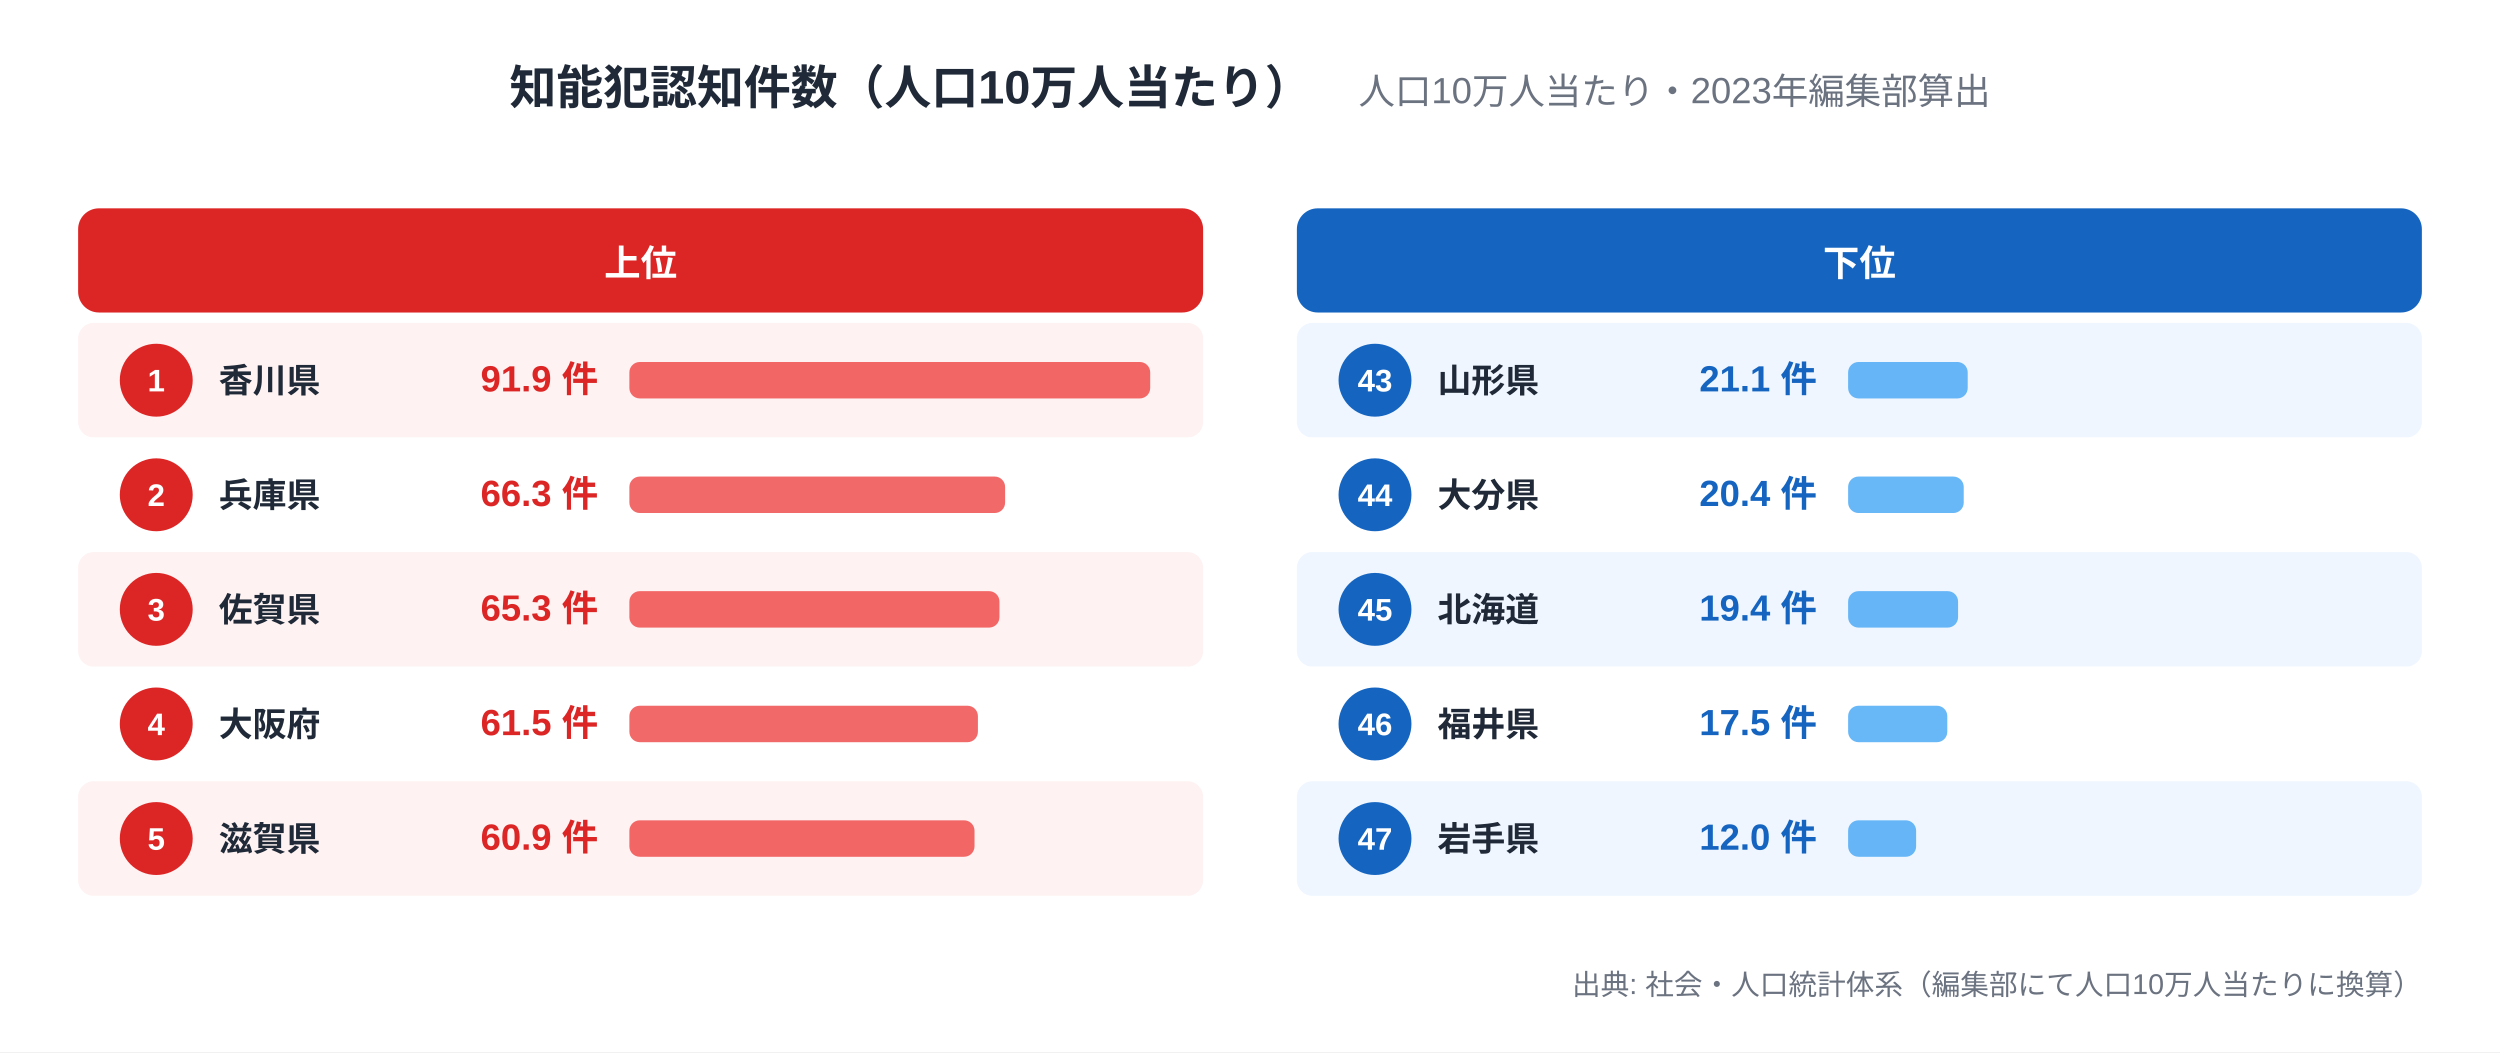
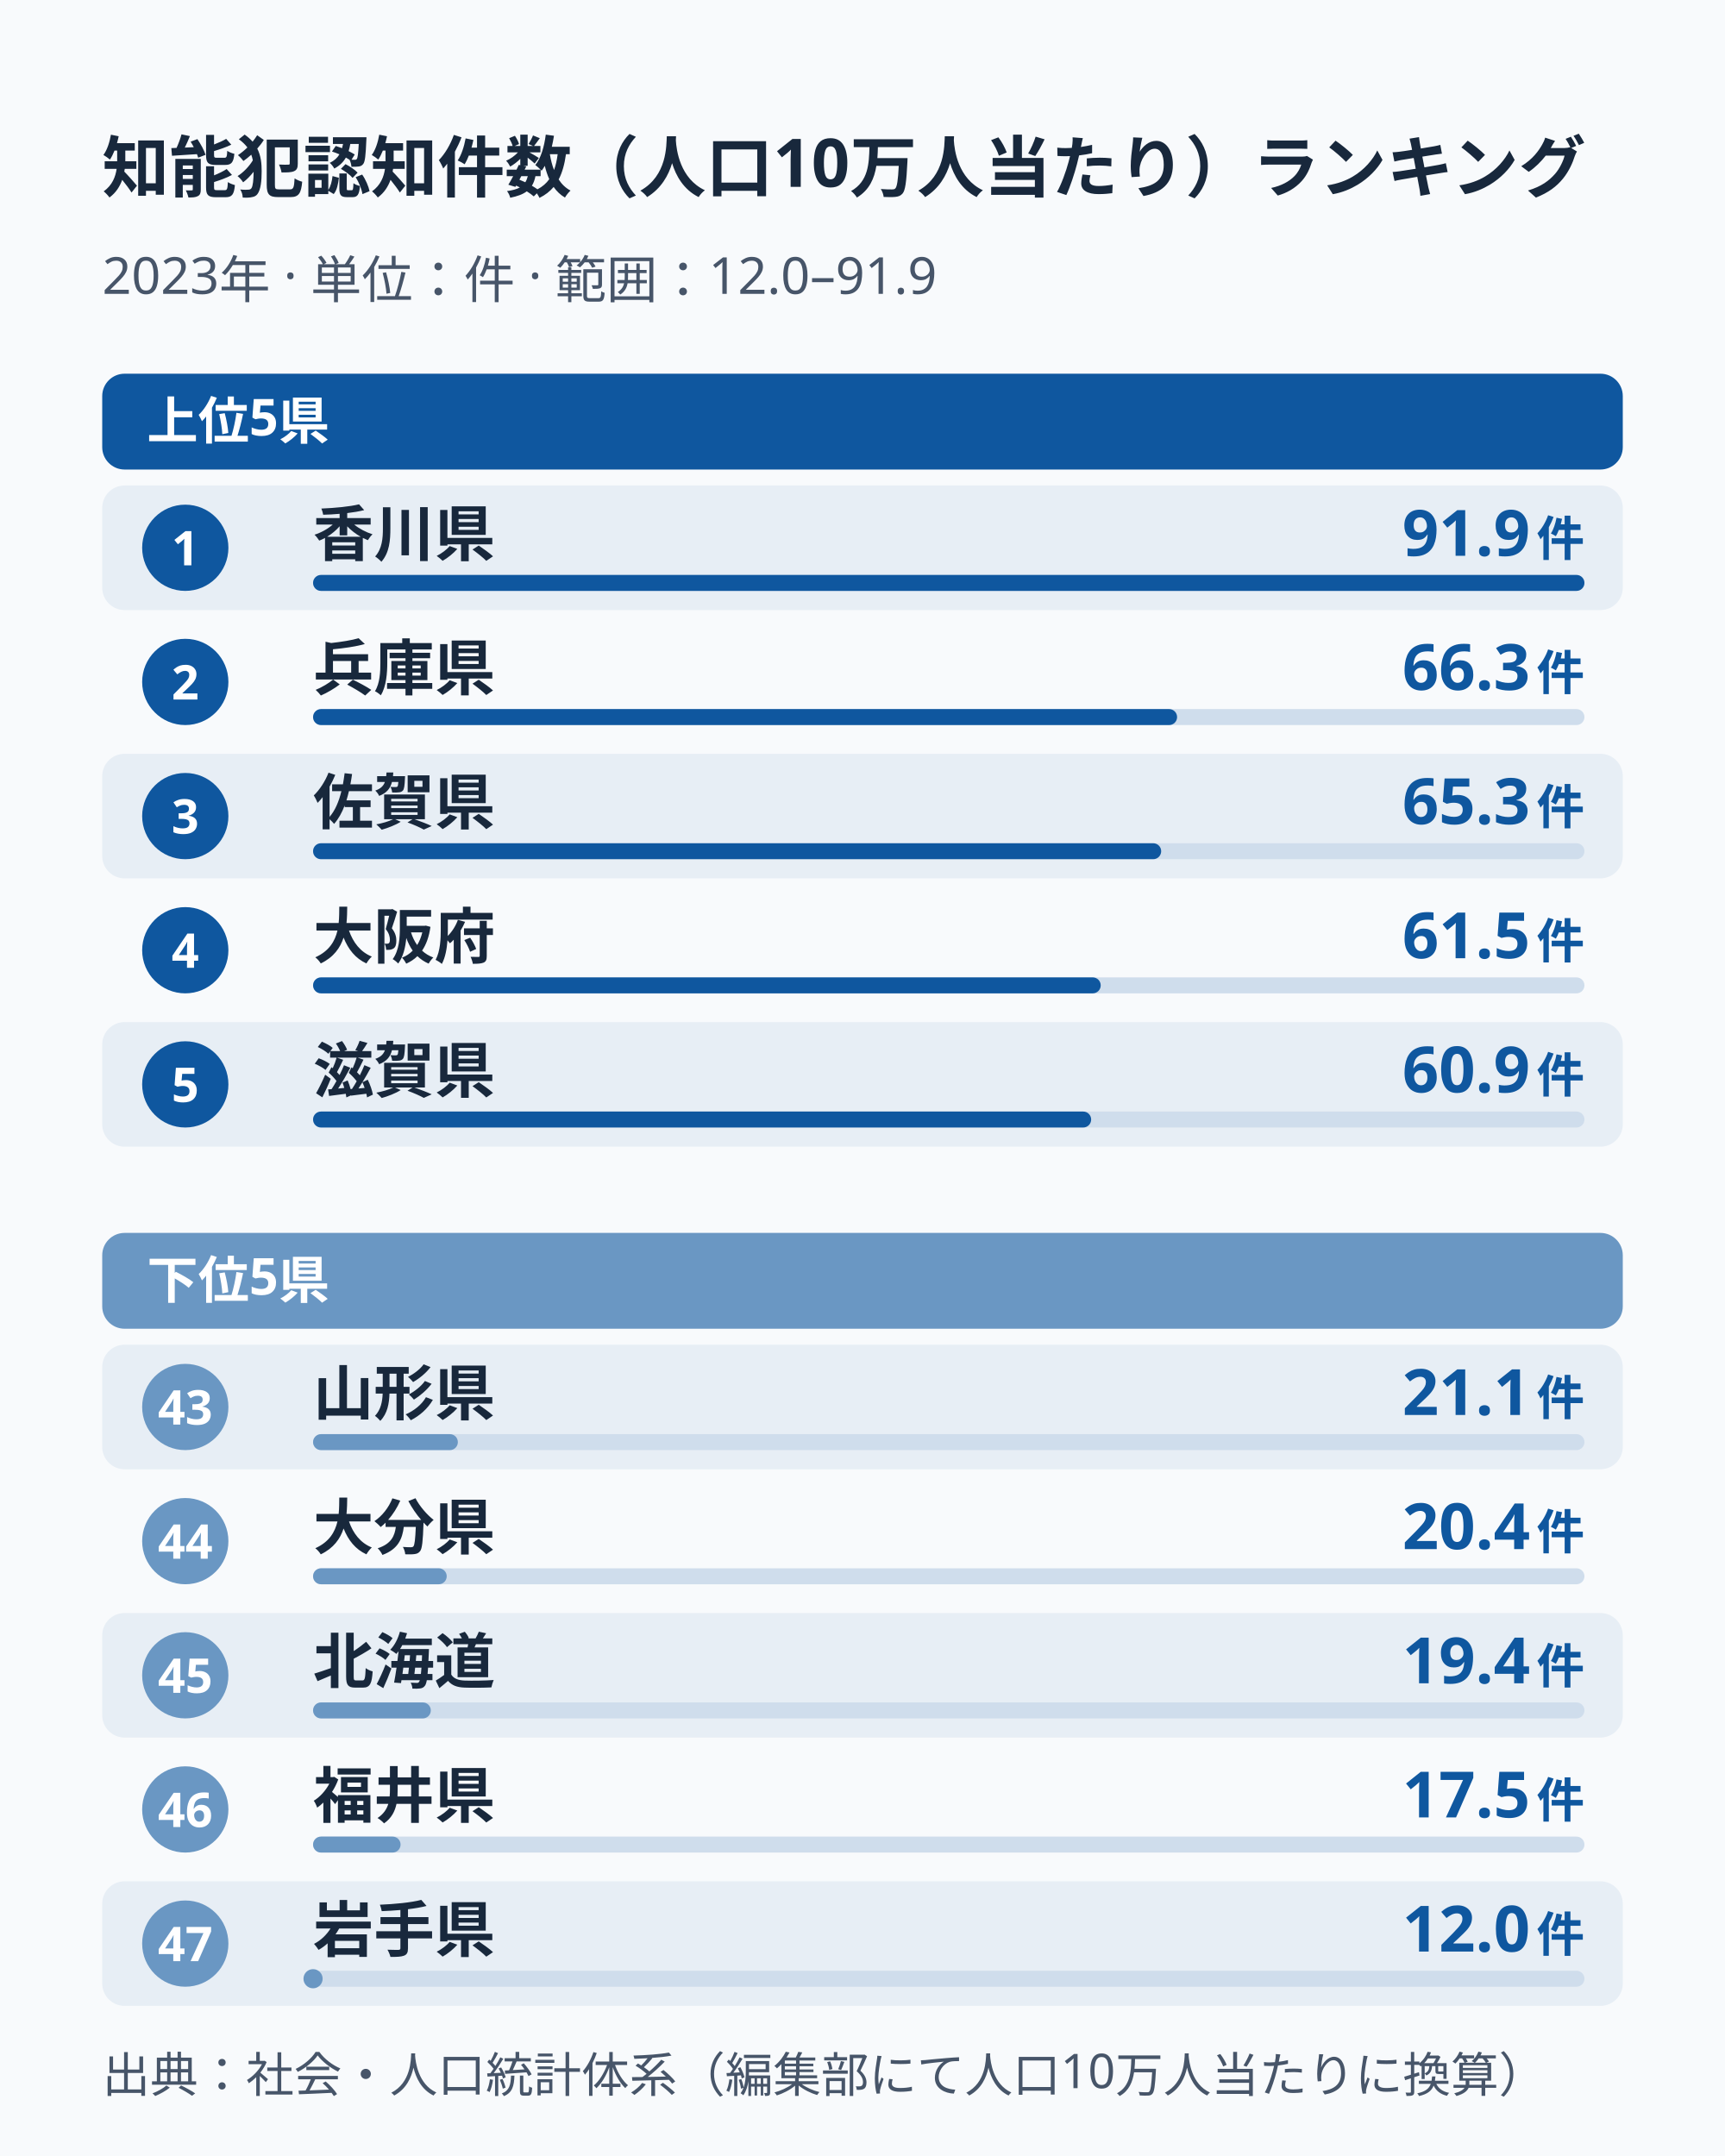
- <svg xmlns="http://www.w3.org/2000/svg" width="960" height="404" viewBox="0 0 960 404" font-family="'Helvetica Neue', Arial, 'Hiragino Kaku Gothic ProN', sans-serif" role="img" aria-label="知能犯認知件数（人口10万人当たり）">
-   <style>
-     .svg-bg{fill:#ffffff}
-     .svg-plot{fill:#f9fafb}
-     .svg-plot-border{stroke:#d1d5db}
-     .svg-title{fill:#1f2937}
-     .svg-axis{fill:#374151}
-     .svg-tick{fill:#6b7280}
-     .svg-grid{stroke:#e5e7eb}
-     @media (prefers-color-scheme:dark){
-     .svg-bg{fill:#0f172a}
-     .svg-plot{fill:#1e293b}
-     .svg-plot-border{stroke:#334155}
-     .svg-title{fill:#e2e8f0}
-     .svg-axis{fill:#cbd5e1}
-     .svg-tick{fill:#94a3b8}
-     .svg-grid{stroke:#334155}
-     }
-   </style>
-   <rect width="960" height="404" class="svg-bg" />
-   <text x="480" y="40" text-anchor="middle" font-size="18" font-weight="bold" class="svg-title">知能犯認知件数（人口10万人当たり）　<tspan font-size="14" font-weight="normal" class="svg-tick">人口10万人当たり・2023年編集部算出</tspan>
-   </text>
-   <rect x="30" y="80" width="432" height="40" rx="8" fill="#dc2626" />
-   <text x="246" y="106" text-anchor="middle" font-size="14" font-weight="bold" fill="#ffffff">上位</text>
-   <rect x="30" y="124" width="432" height="44" rx="6" fill="#fef2f2" />
-   <circle cx="60" cy="146" r="14" fill="#dc2626" />
-   <text x="60" y="150.3" text-anchor="middle" font-size="12" font-weight="bold" fill="#ffffff">1</text>
-   <text x="84" y="150.7" font-size="13" font-weight="bold" fill="#1f2937">香川県</text>
-   <text x="229.68" y="150.3" text-anchor="end" font-size="14" font-weight="700" fill="#dc2626">91.9 件</text>
-   <rect x="241.68" y="139" width="200" height="14" rx="4" fill="#ef4444" opacity="0.8" />
-   <rect x="30" y="168" width="432" height="44" rx="6" fill="#ffffff" />
-   <circle cx="60" cy="190" r="14" fill="#dc2626" />
-   <text x="60" y="194.3" text-anchor="middle" font-size="12" font-weight="bold" fill="#ffffff">2</text>
-   <text x="84" y="194.7" font-size="13" font-weight="bold" fill="#1f2937">兵庫県</text>
-   <text x="229.68" y="194.3" text-anchor="end" font-size="14" font-weight="700" fill="#dc2626">66.3 件</text>
-   <rect x="241.68" y="183" width="144.287" height="14" rx="4" fill="#ef4444" opacity="0.8" />
-   <rect x="30" y="212" width="432" height="44" rx="6" fill="#fef2f2" />
-   <circle cx="60" cy="234" r="14" fill="#dc2626" />
-   <text x="60" y="238.3" text-anchor="middle" font-size="12" font-weight="bold" fill="#ffffff">3</text>
-   <text x="84" y="238.7" font-size="13" font-weight="bold" fill="#1f2937">佐賀県</text>
-   <text x="229.68" y="238.3" text-anchor="end" font-size="14" font-weight="700" fill="#dc2626">65.3 件</text>
-   <rect x="241.68" y="227" width="142.111" height="14" rx="4" fill="#ef4444" opacity="0.8" />
-   <rect x="30" y="256" width="432" height="44" rx="6" fill="#ffffff" />
-   <circle cx="60" cy="278" r="14" fill="#dc2626" />
-   <text x="60" y="282.3" text-anchor="middle" font-size="12" font-weight="bold" fill="#ffffff">4</text>
-   <text x="84" y="282.7" font-size="13" font-weight="bold" fill="#1f2937">大阪府</text>
-   <text x="229.68" y="282.3" text-anchor="end" font-size="14" font-weight="700" fill="#dc2626">61.5 件</text>
-   <rect x="241.68" y="271" width="133.841" height="14" rx="4" fill="#ef4444" opacity="0.8" />
-   <rect x="30" y="300" width="432" height="44" rx="6" fill="#fef2f2" />
-   <circle cx="60" cy="322" r="14" fill="#dc2626" />
-   <text x="60" y="326.3" text-anchor="middle" font-size="12" font-weight="bold" fill="#ffffff">5</text>
-   <text x="84" y="326.7" font-size="13" font-weight="bold" fill="#1f2937">滋賀県</text>
-   <text x="229.68" y="326.3" text-anchor="end" font-size="14" font-weight="700" fill="#dc2626">60.9 件</text>
-   <rect x="241.68" y="315" width="132.535" height="14" rx="4" fill="#ef4444" opacity="0.8" />
-   <rect x="498" y="80" width="432" height="40" rx="8" fill="#1565c0" />
-   <text x="714" y="106" text-anchor="middle" font-size="14" font-weight="bold" fill="#ffffff">下位</text>
-   <rect x="498" y="124" width="432" height="44" rx="6" fill="#eff6ff" />
-   <circle cx="528" cy="146" r="14" fill="#1565c0" />
-   <text x="528" y="150.3" text-anchor="middle" font-size="12" font-weight="bold" fill="#ffffff">43</text>
-   <text x="552" y="150.7" font-size="13" font-weight="bold" fill="#1f2937">山形県</text>
-   <text x="697.68" y="150.3" text-anchor="end" font-size="14" font-weight="700" fill="#1565c0">21.1 件</text>
-   <rect x="709.68" y="139" width="45.919" height="14" rx="4" fill="#42a5f5" opacity="0.8" />
-   <rect x="498" y="168" width="432" height="44" rx="6" fill="#ffffff" />
-   <circle cx="528" cy="190" r="14" fill="#1565c0" />
-   <text x="528" y="194.3" text-anchor="middle" font-size="12" font-weight="bold" fill="#ffffff">44</text>
-   <text x="552" y="194.7" font-size="13" font-weight="bold" fill="#1f2937">大分県</text>
-   <text x="697.68" y="194.3" text-anchor="end" font-size="14" font-weight="700" fill="#1565c0">20.4 件</text>
-   <rect x="709.68" y="183" width="44.396" height="14" rx="4" fill="#42a5f5" opacity="0.8" />
-   <rect x="498" y="212" width="432" height="44" rx="6" fill="#eff6ff" />
-   <circle cx="528" cy="234" r="14" fill="#1565c0" />
-   <text x="528" y="238.3" text-anchor="middle" font-size="12" font-weight="bold" fill="#ffffff">45</text>
-   <text x="552" y="238.7" font-size="13" font-weight="bold" fill="#1f2937">北海道</text>
-   <text x="697.68" y="238.3" text-anchor="end" font-size="14" font-weight="700" fill="#1565c0">19.4 件</text>
-   <rect x="709.68" y="227" width="42.22" height="14" rx="4" fill="#42a5f5" opacity="0.8" />
-   <rect x="498" y="256" width="432" height="44" rx="6" fill="#ffffff" />
-   <circle cx="528" cy="278" r="14" fill="#1565c0" />
-   <text x="528" y="282.3" text-anchor="middle" font-size="12" font-weight="bold" fill="#ffffff">46</text>
-   <text x="552" y="282.7" font-size="13" font-weight="bold" fill="#1f2937">福井県</text>
-   <text x="697.68" y="282.3" text-anchor="end" font-size="14" font-weight="700" fill="#1565c0">17.5 件</text>
-   <rect x="709.68" y="271" width="38.085" height="14" rx="4" fill="#42a5f5" opacity="0.8" />
-   <rect x="498" y="300" width="432" height="44" rx="6" fill="#eff6ff" />
-   <circle cx="528" cy="322" r="14" fill="#1565c0" />
-   <text x="528" y="326.3" text-anchor="middle" font-size="12" font-weight="bold" fill="#ffffff">47</text>
-   <text x="552" y="326.7" font-size="13" font-weight="bold" fill="#1f2937">岩手県</text>
-   <text x="697.68" y="326.3" text-anchor="end" font-size="14" font-weight="700" fill="#1565c0">12.0 件</text>
-   <rect x="709.68" y="315" width="26.115" height="14" rx="4" fill="#42a5f5" opacity="0.8" />
-   <text x="930" y="382" text-anchor="end" font-size="11" class="svg-tick">出典: 社会・人口統計体系（編集部にて人口10万人当たりに換算）</text>
+ <svg xmlns="http://www.w3.org/2000/svg" width="1080" height="1350" viewBox="0 0 1080 1350" role="img" aria-label="知能犯認知件数（人口10万人当たり）ランキング" data-theme="light" data-image-template="bar" data-domain-min="12" data-domain-max="91.9">
+   <rect width="1080" height="1350" fill="#F8FAFC" />
+   <g font-family="'Noto Sans JP','Hiragino Kaku Gothic ProN','Yu Gothic',Meiryo,sans-serif" fill="#18283C">
+     <text x="64" y="120" font-size="42" font-weight="700">知能犯認知件数（人口10万人当たり）ランキング</text>
+     <text x="64" y="184" font-size="32" fill="#475569">2023年 · 単位：件 · 範囲：12.0–91.9</text>
+     <rect x="64" y="234" width="952" height="60" rx="14" fill="#0f579f" />
+     <text x="92" y="275" font-size="32" font-weight="700" fill="#FFFFFF">上位5県</text>
+     <g data-rank="1" data-value="91.9">
+       <rect x="64" y="304" width="952" height="78" rx="14" fill="#e7eef5" />
+       <circle cx="116" cy="343" r="27" fill="#0f579f" />
+       <text x="116" y="354" text-anchor="middle" font-size="30" font-weight="700" fill="#FFFFFF">1</text>
+       <text x="196" y="348" font-size="38" font-weight="700" fill="#18283C">香川県</text>
+       <text x="992" y="348" text-anchor="end" font-size="40" font-weight="700" fill="#0f579f">91.9<tspan font-size="30" dx="4">件</tspan>
+       </text>
+       <rect data-bar-track="true" x="196" y="360" width="796" height="10" rx="5" fill="#cfddec" />
+       <rect data-bar-value="true" x="196" y="360" width="796" height="10" rx="5" fill="#0f579f" />
+     </g>
+     <g data-rank="2" data-value="66.3">
+       <circle cx="116" cy="427" r="27" fill="#0f579f" />
+       <text x="116" y="438" text-anchor="middle" font-size="30" font-weight="700" fill="#FFFFFF">2</text>
+       <text x="196" y="432" font-size="38" font-weight="700" fill="#18283C">兵庫県</text>
+       <text x="992" y="432" text-anchor="end" font-size="40" font-weight="700" fill="#0f579f">66.3<tspan font-size="30" dx="4">件</tspan>
+       </text>
+       <rect data-bar-track="true" x="196" y="444" width="796" height="10" rx="5" fill="#cfddec" />
+       <rect data-bar-value="true" x="196" y="444" width="540.961" height="10" rx="5" fill="#0f579f" />
+     </g>
+     <g data-rank="3" data-value="65.3">
+       <rect x="64" y="472" width="952" height="78" rx="14" fill="#e7eef5" />
+       <circle cx="116" cy="511" r="27" fill="#0f579f" />
+       <text x="116" y="522" text-anchor="middle" font-size="30" font-weight="700" fill="#FFFFFF">3</text>
+       <text x="196" y="516" font-size="38" font-weight="700" fill="#18283C">佐賀県</text>
+       <text x="992" y="516" text-anchor="end" font-size="40" font-weight="700" fill="#0f579f">65.3<tspan font-size="30" dx="4">件</tspan>
+       </text>
+       <rect data-bar-track="true" x="196" y="528" width="796" height="10" rx="5" fill="#cfddec" />
+       <rect data-bar-value="true" x="196" y="528" width="530.999" height="10" rx="5" fill="#0f579f" />
+     </g>
+     <g data-rank="4" data-value="61.5">
+       <circle cx="116" cy="595" r="27" fill="#0f579f" />
+       <text x="116" y="606" text-anchor="middle" font-size="30" font-weight="700" fill="#FFFFFF">4</text>
+       <text x="196" y="600" font-size="38" font-weight="700" fill="#18283C">大阪府</text>
+       <text x="992" y="600" text-anchor="end" font-size="40" font-weight="700" fill="#0f579f">61.5<tspan font-size="30" dx="4">件</tspan>
+       </text>
+       <rect data-bar-track="true" x="196" y="612" width="796" height="10" rx="5" fill="#cfddec" />
+       <rect data-bar-value="true" x="196" y="612" width="493.141" height="10" rx="5" fill="#0f579f" />
+     </g>
+     <g data-rank="5" data-value="60.9">
+       <rect x="64" y="640" width="952" height="78" rx="14" fill="#e7eef5" />
+       <circle cx="116" cy="679" r="27" fill="#0f579f" />
+       <text x="116" y="690" text-anchor="middle" font-size="30" font-weight="700" fill="#FFFFFF">5</text>
+       <text x="196" y="684" font-size="38" font-weight="700" fill="#18283C">滋賀県</text>
+       <text x="992" y="684" text-anchor="end" font-size="40" font-weight="700" fill="#0f579f">60.9<tspan font-size="30" dx="4">件</tspan>
+       </text>
+       <rect data-bar-track="true" x="196" y="696" width="796" height="10" rx="5" fill="#cfddec" />
+       <rect data-bar-value="true" x="196" y="696" width="487.164" height="10" rx="5" fill="#0f579f" />
+     </g>
+     <rect x="64" y="772" width="952" height="60" rx="14" fill="#6a97c3" />
+     <text x="92" y="813" font-size="32" font-weight="700" fill="#FFFFFF">下位5県</text>
+     <g data-rank="43" data-value="21.1">
+       <rect x="64" y="842" width="952" height="78" rx="14" fill="#e7eef5" />
+       <circle cx="116" cy="881" r="27" fill="#6a97c3" />
+       <text x="116" y="892" text-anchor="middle" font-size="30" font-weight="700" fill="#FFFFFF">43</text>
+       <text x="196" y="886" font-size="38" font-weight="700" fill="#18283C">山形県</text>
+       <text x="992" y="886" text-anchor="end" font-size="40" font-weight="700" fill="#0f579f">21.1<tspan font-size="30" dx="4">件</tspan>
+       </text>
+       <rect data-bar-track="true" x="196" y="898" width="796" height="10" rx="5" fill="#cfddec" />
+       <rect data-bar-value="true" x="196" y="898" width="90.658" height="10" rx="5" fill="#6a97c3" />
+     </g>
+     <g data-rank="44" data-value="20.4">
+       <circle cx="116" cy="965" r="27" fill="#6a97c3" />
+       <text x="116" y="976" text-anchor="middle" font-size="30" font-weight="700" fill="#FFFFFF">44</text>
+       <text x="196" y="970" font-size="38" font-weight="700" fill="#18283C">大分県</text>
+       <text x="992" y="970" text-anchor="end" font-size="40" font-weight="700" fill="#0f579f">20.4<tspan font-size="30" dx="4">件</tspan>
+       </text>
+       <rect data-bar-track="true" x="196" y="982" width="796" height="10" rx="5" fill="#cfddec" />
+       <rect data-bar-value="true" x="196" y="982" width="83.685" height="10" rx="5" fill="#6a97c3" />
+     </g>
+     <g data-rank="45" data-value="19.4">
+       <rect x="64" y="1010" width="952" height="78" rx="14" fill="#e7eef5" />
+       <circle cx="116" cy="1049" r="27" fill="#6a97c3" />
+       <text x="116" y="1060" text-anchor="middle" font-size="30" font-weight="700" fill="#FFFFFF">45</text>
+       <text x="196" y="1054" font-size="38" font-weight="700" fill="#18283C">北海道</text>
+       <text x="992" y="1054" text-anchor="end" font-size="40" font-weight="700" fill="#0f579f">19.4<tspan font-size="30" dx="4">件</tspan>
+       </text>
+       <rect data-bar-track="true" x="196" y="1066" width="796" height="10" rx="5" fill="#cfddec" />
+       <rect data-bar-value="true" x="196" y="1066" width="73.722" height="10" rx="5" fill="#6a97c3" />
+     </g>
+     <g data-rank="46" data-value="17.5">
+       <circle cx="116" cy="1133" r="27" fill="#6a97c3" />
+       <text x="116" y="1144" text-anchor="middle" font-size="30" font-weight="700" fill="#FFFFFF">46</text>
+       <text x="196" y="1138" font-size="38" font-weight="700" fill="#18283C">福井県</text>
+       <text x="992" y="1138" text-anchor="end" font-size="40" font-weight="700" fill="#0f579f">17.5<tspan font-size="30" dx="4">件</tspan>
+       </text>
+       <rect data-bar-track="true" x="196" y="1150" width="796" height="10" rx="5" fill="#cfddec" />
+       <rect data-bar-value="true" x="196" y="1150" width="54.793" height="10" rx="5" fill="#6a97c3" />
+     </g>
+     <g data-rank="47" data-value="12">
+       <rect x="64" y="1178" width="952" height="78" rx="14" fill="#e7eef5" />
+       <circle cx="116" cy="1217" r="27" fill="#6a97c3" />
+       <text x="116" y="1228" text-anchor="middle" font-size="30" font-weight="700" fill="#FFFFFF">47</text>
+       <text x="196" y="1222" font-size="38" font-weight="700" fill="#18283C">岩手県</text>
+       <text x="992" y="1222" text-anchor="end" font-size="40" font-weight="700" fill="#0f579f">12.0<tspan font-size="30" dx="4">件</tspan>
+       </text>
+       <rect data-bar-track="true" x="196" y="1234" width="796" height="10" rx="5" fill="#cfddec" />
+       <rect data-bar-value="true" x="196" y="1234" width="0" height="10" rx="5" fill="#6a97c3" />
+       <circle cx="196" cy="1239" r="6" fill="#6a97c3" />
+     </g>
+     <text x="64" y="1310" font-size="30" fill="#475569">出典：社会・人口統計体系（編集部にて人口10万人当たりに換算）</text>
+   </g>
</svg>
